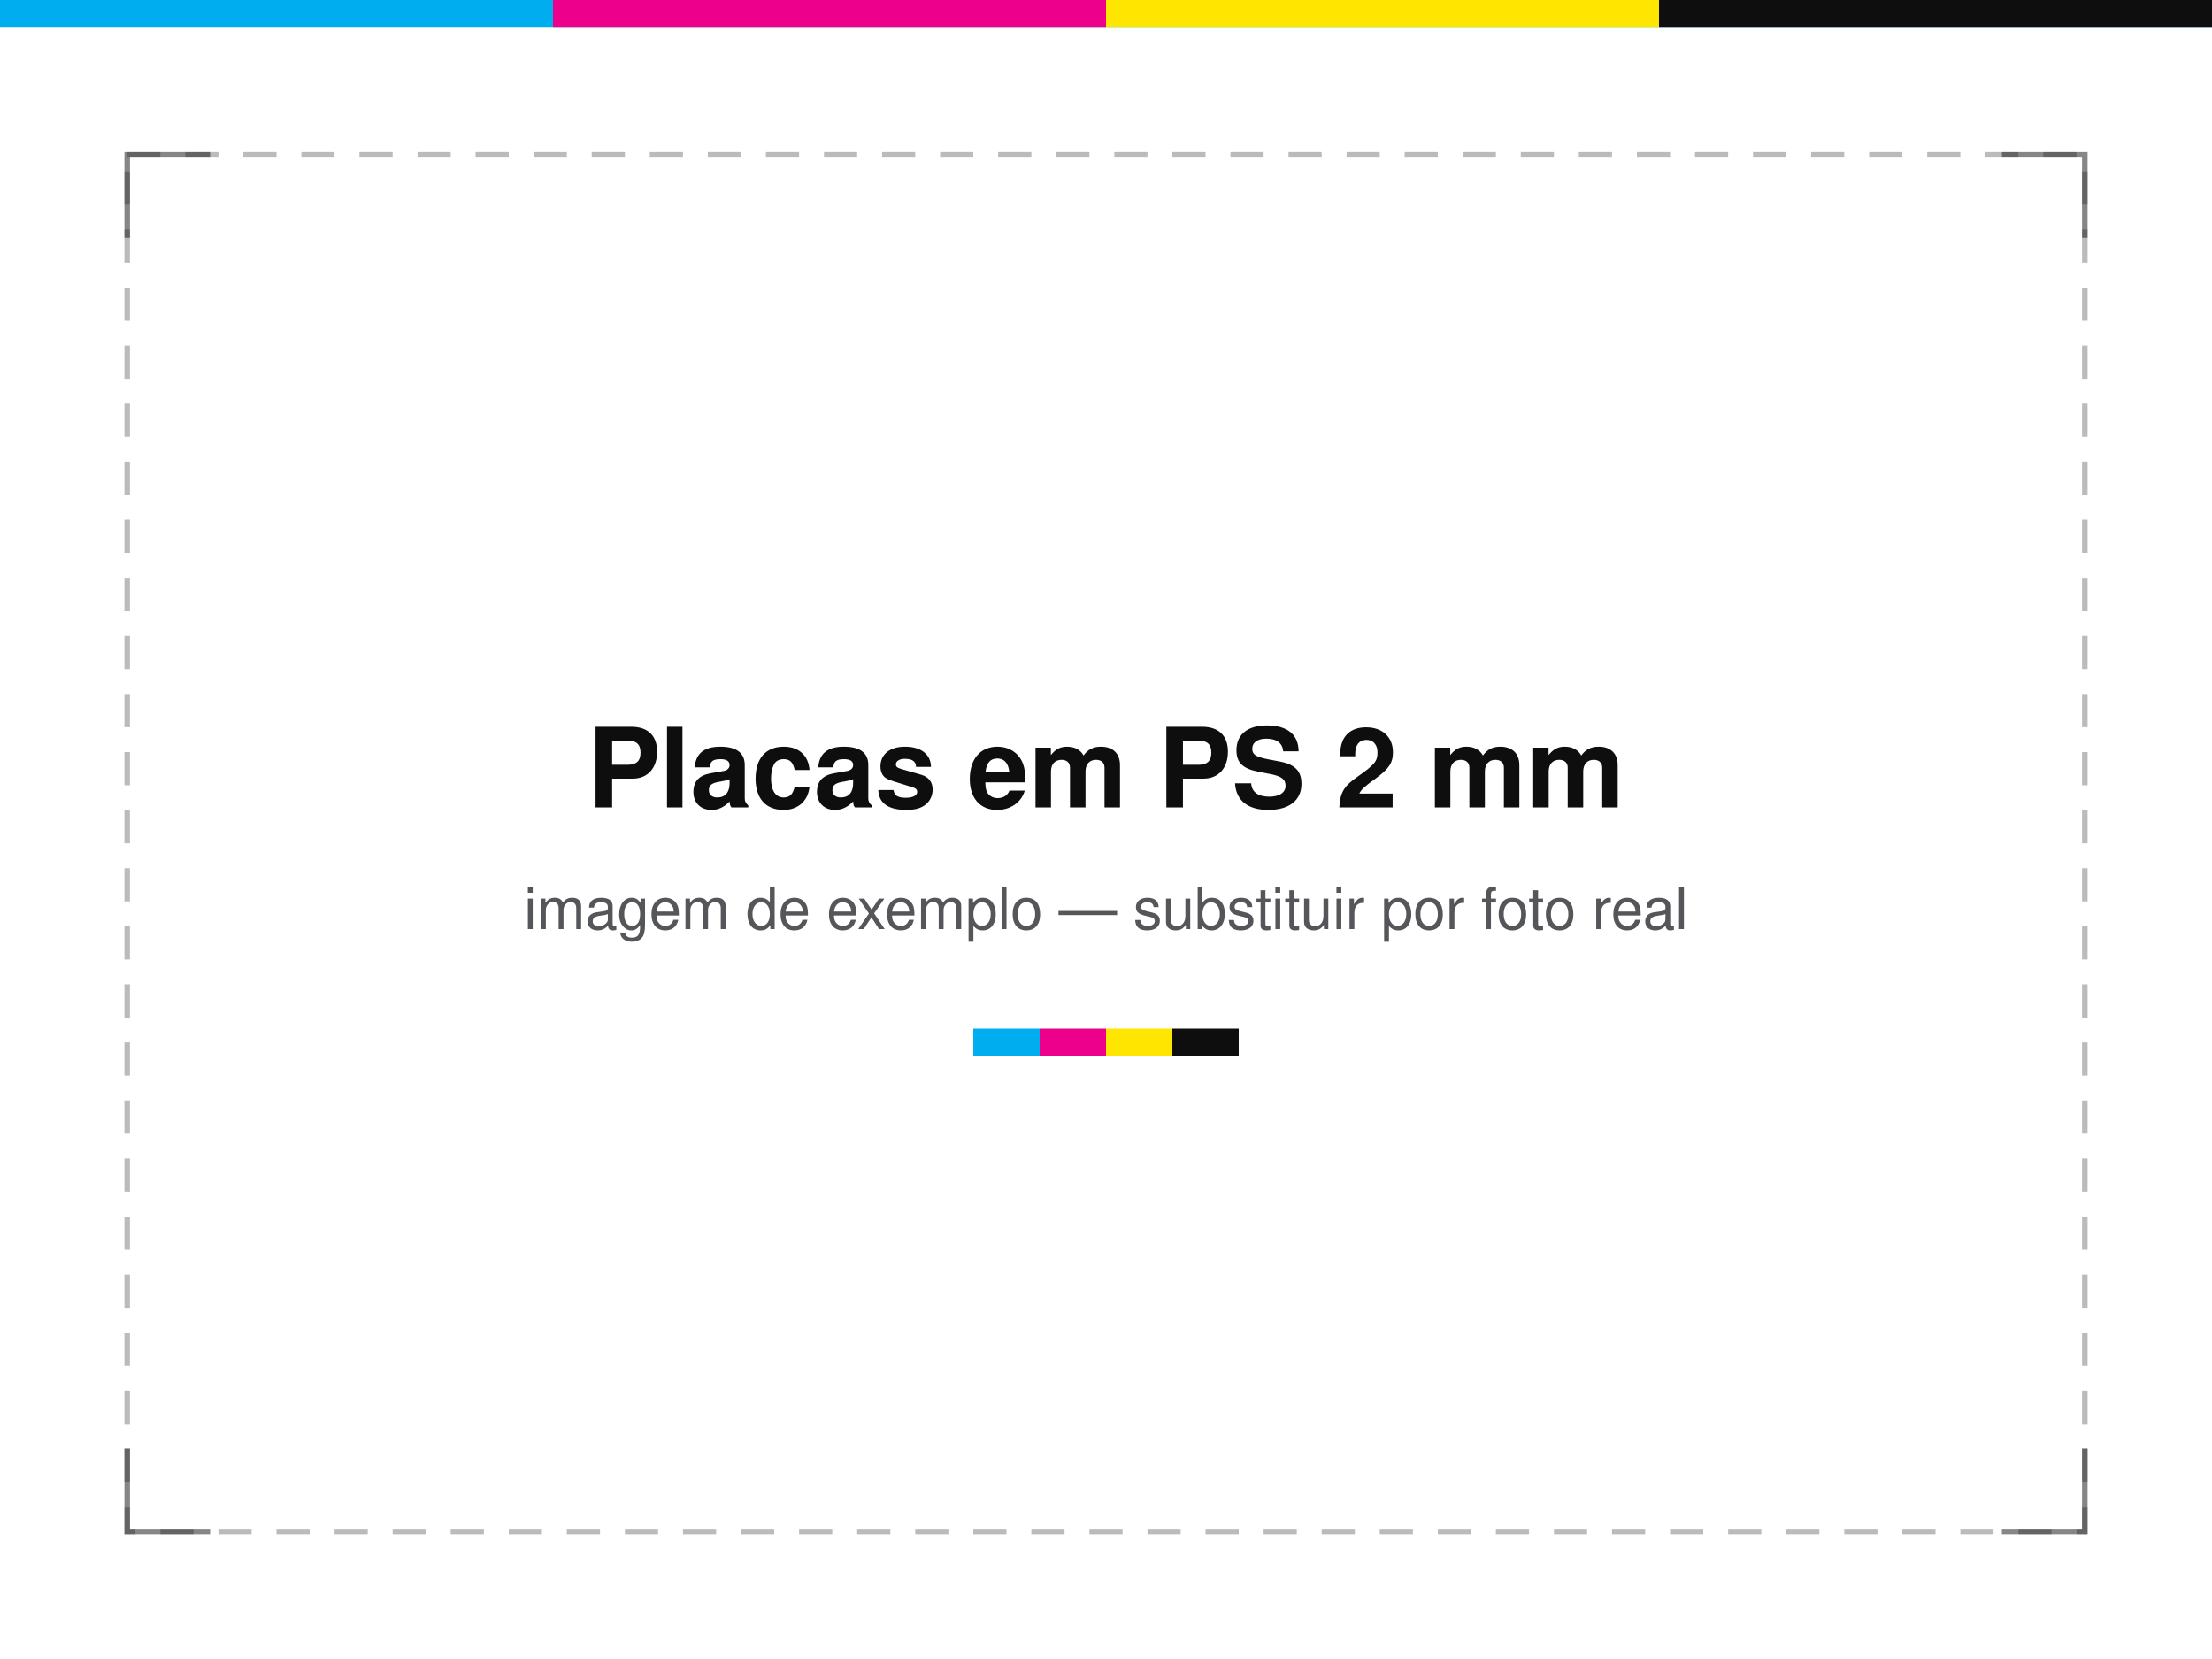
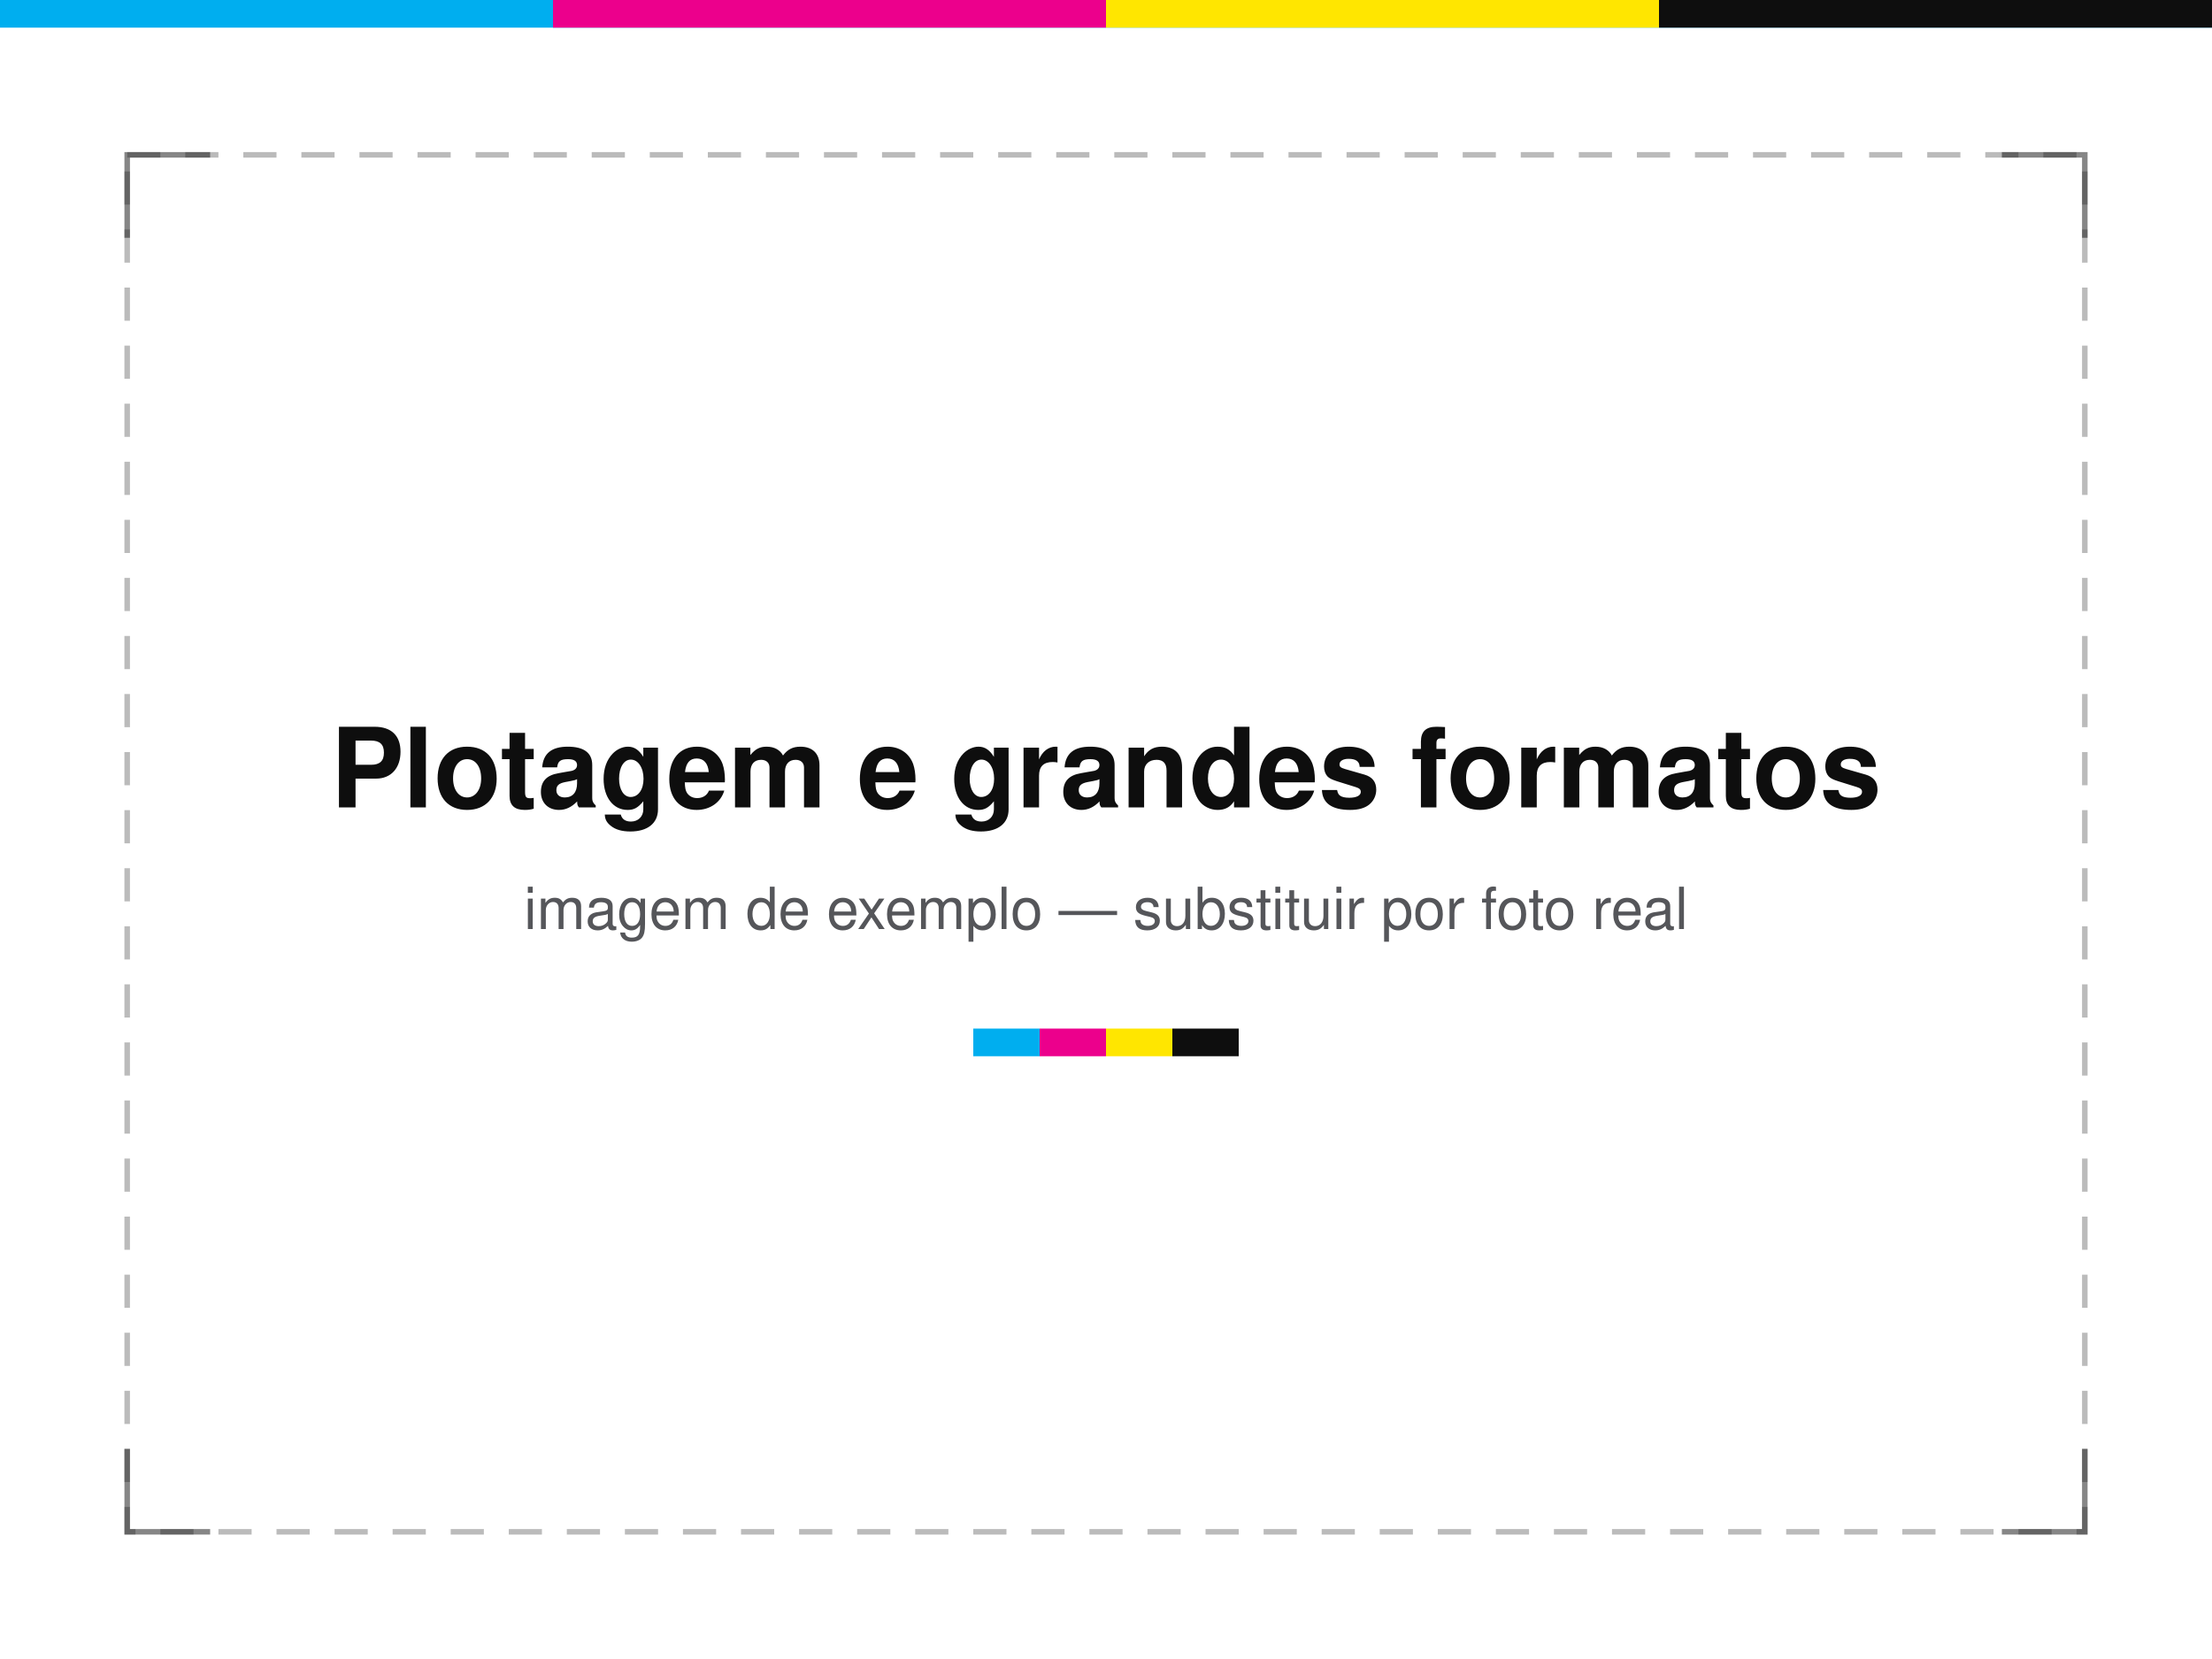
- <svg xmlns="http://www.w3.org/2000/svg" viewBox="0 0 800 600" role="img" aria-label="placa de sinalização personalizada">
+ <svg xmlns="http://www.w3.org/2000/svg" viewBox="0 0 800 600" role="img" aria-label="plotagem A0 de projeto">
  <rect width="800" height="600" fill="#ffffff" />
  <rect x="0" y="0" width="800" height="10" fill="#00aeef" />
  <rect x="200" y="0" width="200" height="10" fill="#ec008c" />
  <rect x="400" y="0" width="200" height="10" fill="#ffe600" />
  <rect x="600" y="0" width="200" height="10" fill="#0e0e0e" />
  <rect x="46" y="56" width="708" height="498" fill="none" stroke="#0e0e0e" stroke-opacity=".28" stroke-width="2" stroke-dasharray="12 9" />
  <g fill="none" stroke="#0e0e0e" stroke-opacity=".5" stroke-width="2">
    <path d="M46 86V56h30M754 86V56h-30M46 524v30h30M754 524v30h-30" />
  </g>
-   <text x="400" y="292" text-anchor="middle" font-family="Archivo, Helvetica, Arial, sans-serif" font-size="40" font-weight="700" fill="#0e0e0e">Placas em PS 2 mm</text>
+   <text x="400" y="292" text-anchor="middle" font-family="Archivo, Helvetica, Arial, sans-serif" font-size="40" font-weight="700" fill="#0e0e0e">Plotagem e grandes formatos</text>
  <text x="400" y="336" text-anchor="middle" font-family="Archivo, Helvetica, Arial, sans-serif" font-size="21" fill="#55565a">imagem de exemplo — substituir por foto real</text>
  <g transform="translate(352 372)">
    <rect width="24" height="10" fill="#00aeef" />
    <rect x="24" width="24" height="10" fill="#ec008c" />
    <rect x="48" width="24" height="10" fill="#ffe600" />
    <rect x="72" width="24" height="10" fill="#0e0e0e" />
  </g>
</svg>
